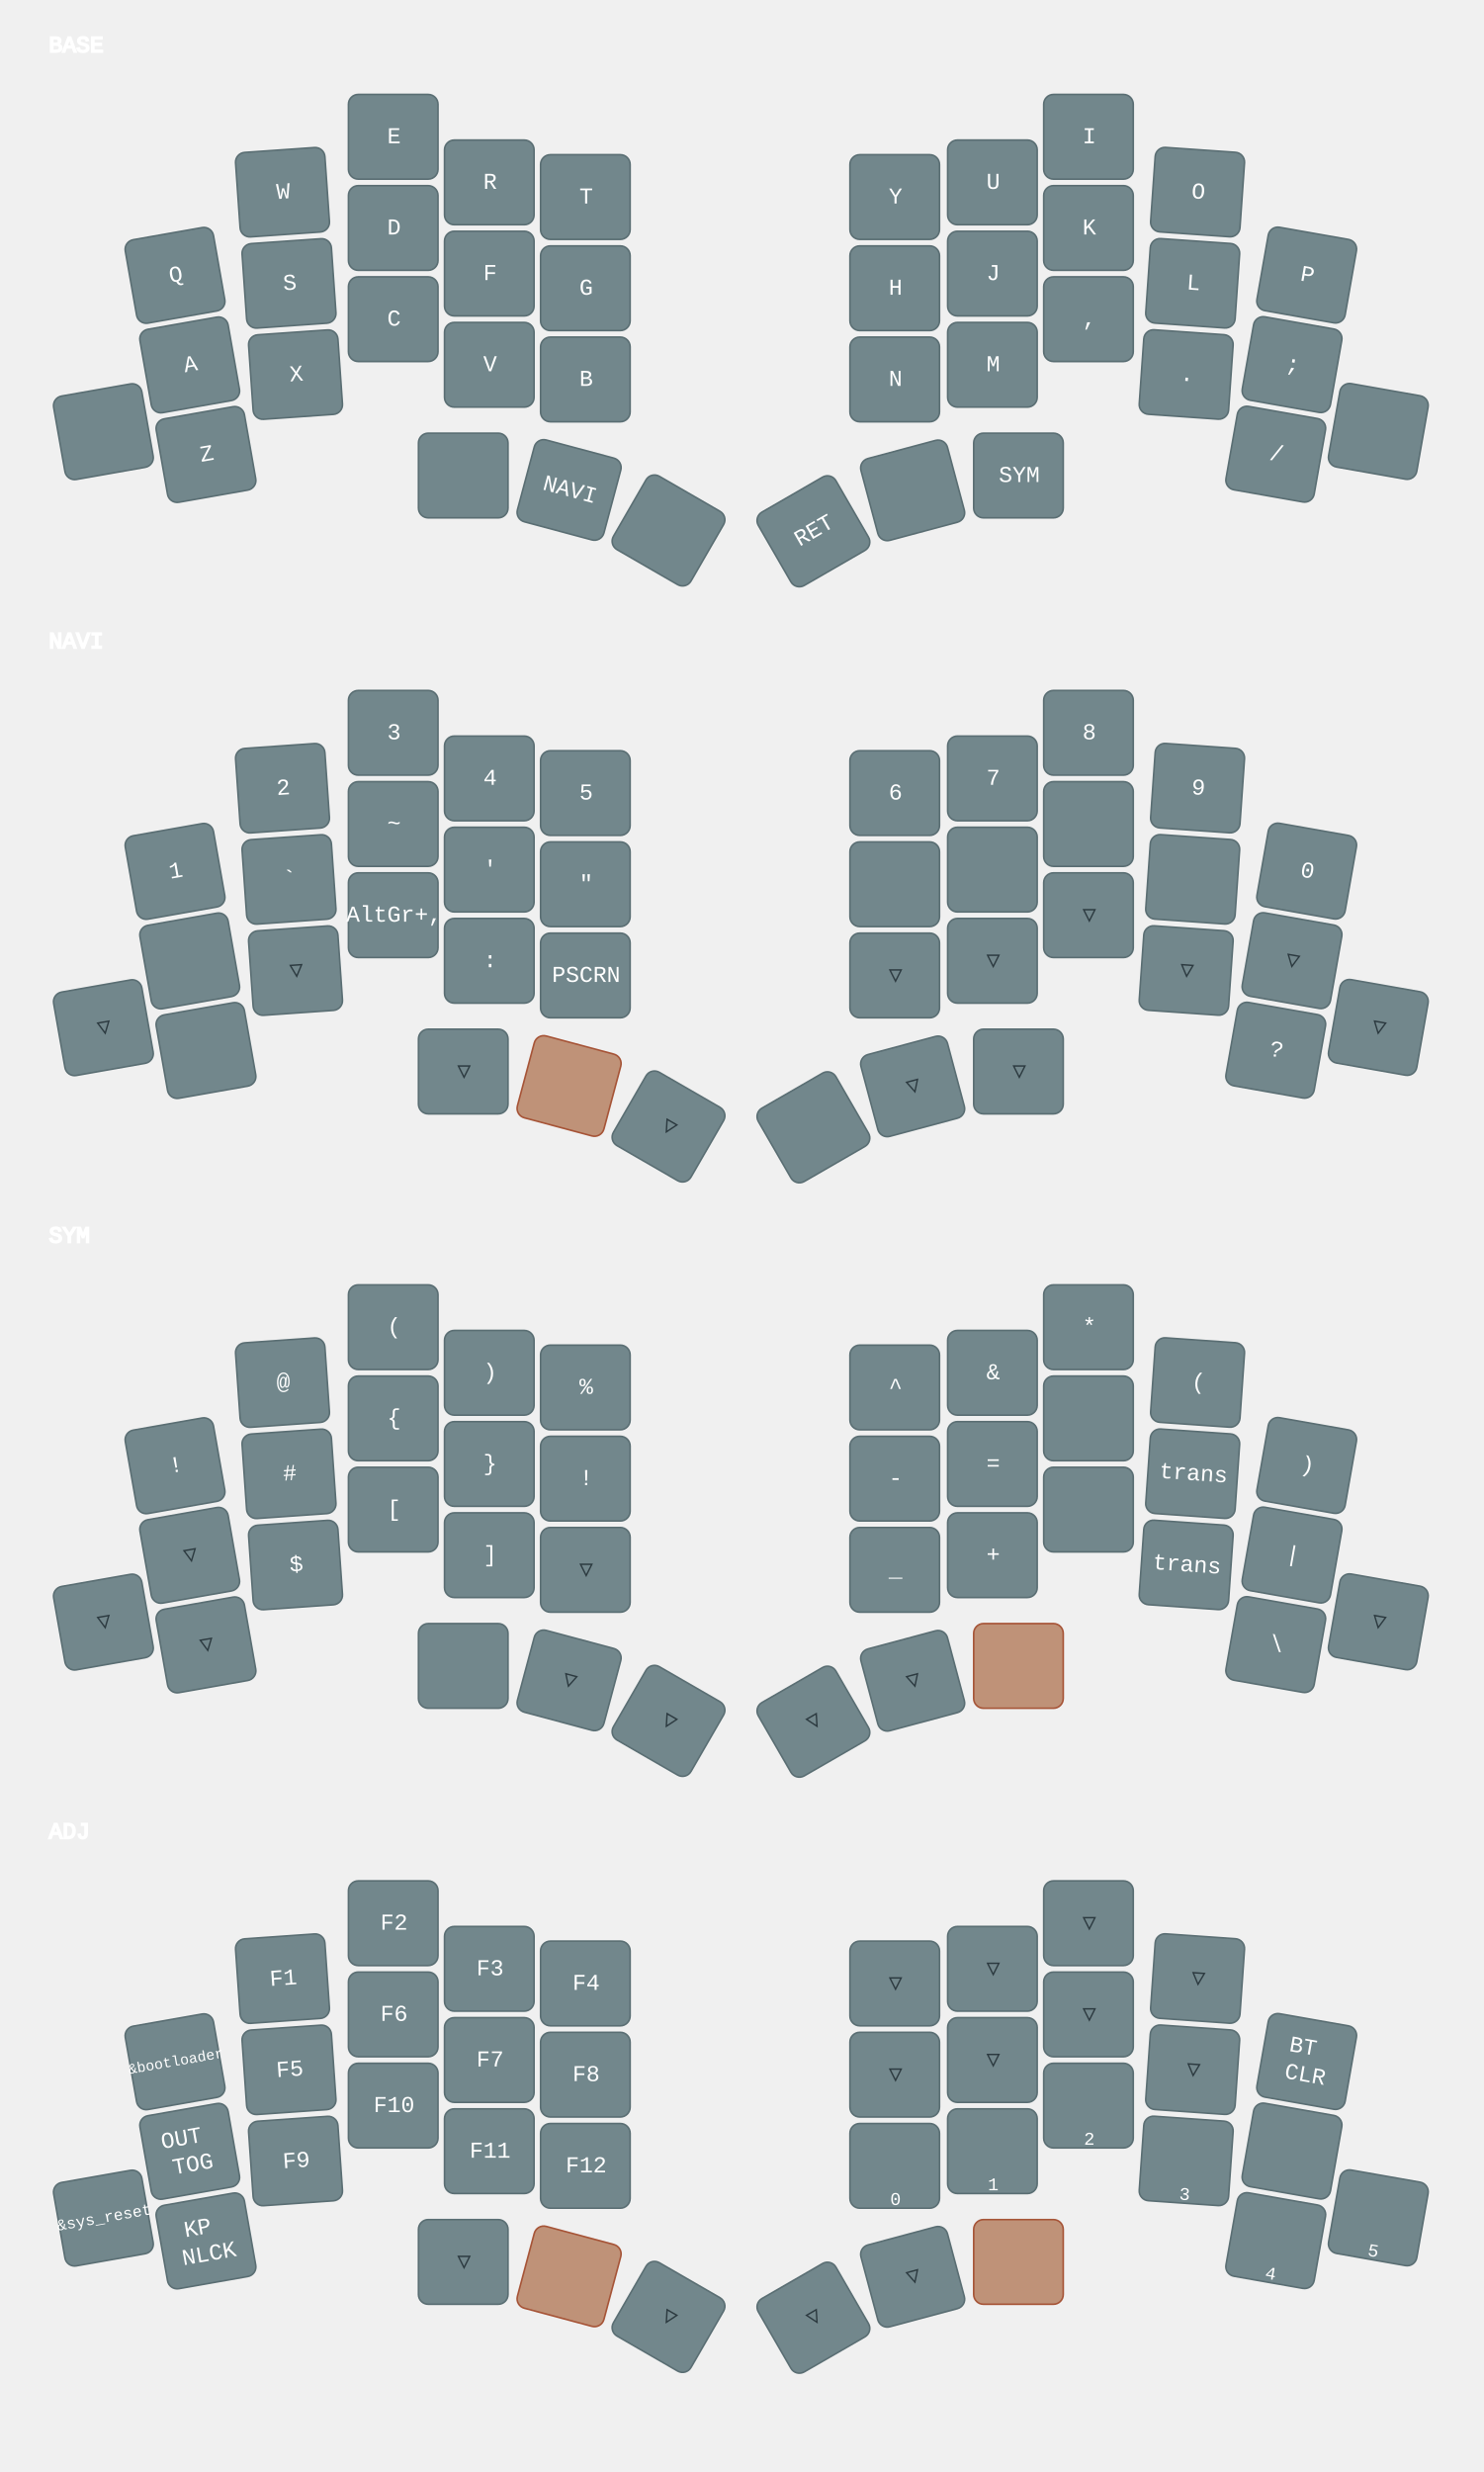
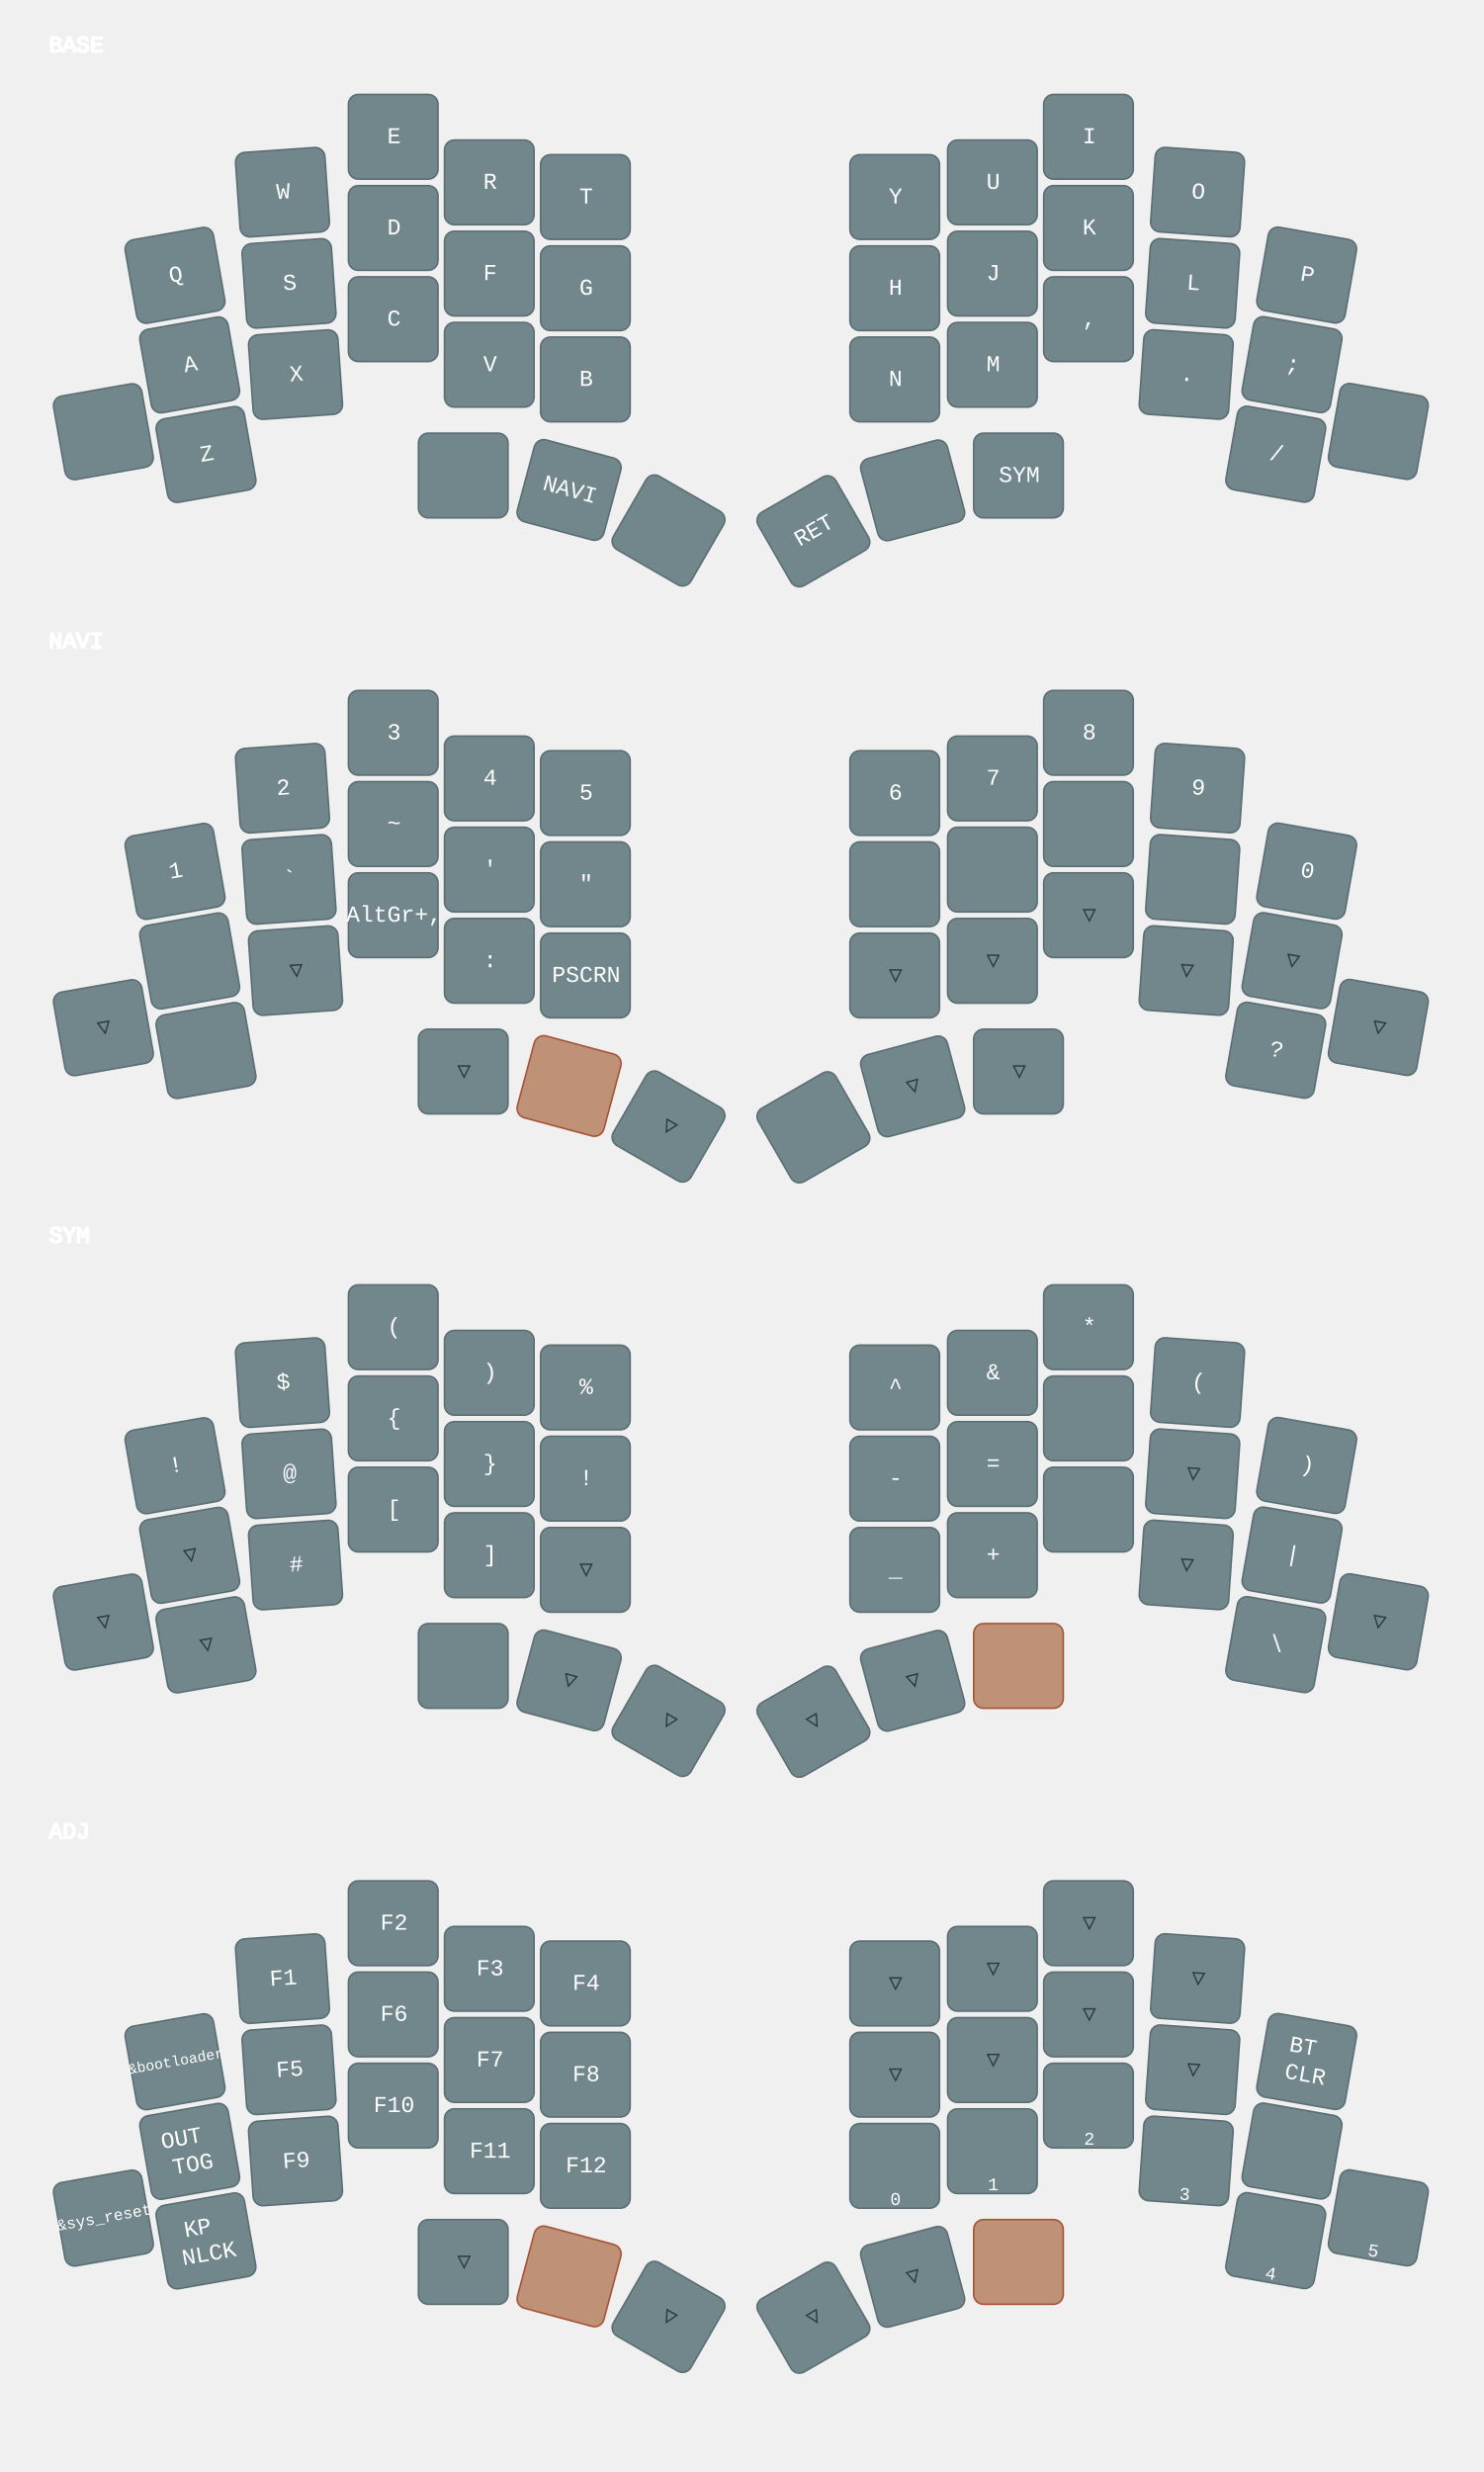
<svg xmlns="http://www.w3.org/2000/svg" xmlns:xlink="http://www.w3.org/1999/xlink" width="911" height="1518" viewBox="0 0 911 1518" class="keymap">
  <defs>/* start glyphs */
<svg id="mdi:apple-keyboard-command">
      <svg id="mdi-apple-keyboard-command" viewBox="0 0 24 24">
        <path d="M6,2A4,4 0 0,1 10,6V8H14V6A4,4 0 0,1 18,2A4,4 0 0,1 22,6A4,4 0 0,1 18,10H16V14H18A4,4 0 0,1 22,18A4,4 0 0,1 18,22A4,4 0 0,1 14,18V16H10V18A4,4 0 0,1 6,22A4,4 0 0,1 2,18A4,4 0 0,1 6,14H8V10H6A4,4 0 0,1 2,6A4,4 0 0,1 6,2M16,18A2,2 0 0,0 18,20A2,2 0 0,0 20,18A2,2 0 0,0 18,16H16V18M14,10H10V14H14V10M6,16A2,2 0 0,0 4,18A2,2 0 0,0 6,20A2,2 0 0,0 8,18V16H6M8,6A2,2 0 0,0 6,4A2,2 0 0,0 4,6A2,2 0 0,0 6,8H8V6M18,8A2,2 0 0,0 20,6A2,2 0 0,0 18,4A2,2 0 0,0 16,6V8H18Z" />
      </svg>
    </svg>
    <svg id="mdi:apple-keyboard-control">
      <svg id="mdi-apple-keyboard-control" viewBox="0 0 24 24">
        <path d="M19.78,11.78L18.36,13.19L12,6.83L5.64,13.19L4.22,11.78L12,4L19.78,11.78Z" />
      </svg>
    </svg>
    <svg id="mdi:apple-keyboard-shift">
      <svg id="mdi-apple-keyboard-shift" viewBox="0 0 24 24">
        <path d="M15,18V12H17.17L12,6.83L6.83,12H9V18H15M12,4L22,14H17V20H7V14H2L12,4Z" />
      </svg>
    </svg>
    <svg id="mdi:arrow-down-bold">
      <svg id="mdi-arrow-down-bold" viewBox="0 0 24 24">
        <path d="M9,4H15V12H19.84L12,19.84L4.16,12H9V4Z" />
      </svg>
    </svg>
    <svg id="mdi:arrow-left-bold">
      <svg id="mdi-arrow-left-bold" viewBox="0 0 24 24">
        <path d="M20,9V15H12V19.84L4.16,12L12,4.16V9H20Z" />
      </svg>
    </svg>
    <svg id="mdi:arrow-right-bold">
      <svg id="mdi-arrow-right-bold" viewBox="0 0 24 24">
        <path d="M4,15V9H12V4.16L19.84,12L12,19.84V15H4Z" />
      </svg>
    </svg>
    <svg id="mdi:arrow-up-bold">
      <svg id="mdi-arrow-up-bold" viewBox="0 0 24 24">
        <path d="M15,20H9V12H4.16L12,4.16L19.84,12H15V20Z" />
      </svg>
    </svg>
    <svg id="mdi:backspace">
      <svg id="mdi-backspace" viewBox="0 0 24 24">
        <path d="M22,3H7C6.31,3 5.77,3.35 5.41,3.88L0,12L5.41,20.11C5.77,20.64 6.31,21 7,21H22A2,2 0 0,0 24,19V5A2,2 0 0,0 22,3M19,15.59L17.59,17L14,13.41L10.41,17L9,15.59L12.59,12L9,8.41L10.41,7L14,10.59L17.59,7L19,8.41L15.41,12" />
      </svg>
    </svg>
    <svg id="mdi:backspace-reverse-outline">
      <svg id="mdi-backspace-reverse-outline" viewBox="0 0 24 24">
        <path d="M5,15.59L6.41,17L10,13.41L13.59,17L15,15.59L11.41,12L15,8.41L13.59,7L10,10.59L6.41,7L5,8.41L8.59,12L5,15.59M2,3A2,2 0 0,0 0,5V19A2,2 0 0,0 2,21H17C17.69,21 18.23,20.64 18.59,20.11L24,12L18.59,3.88C18.23,3.35 17.69,3 17,3H2M2,5H17L21.72,12L17,19H2V5Z" />
      </svg>
    </svg>
    <svg id="mdi:bluetooth-connect">
      <svg id="mdi-bluetooth-connect" viewBox="0 0 24 24">
        <path d="M19,10L17,12L19,14L21,12M14.88,16.29L13,18.17V14.41M13,5.83L14.88,7.71L13,9.58M17.71,7.71L12,2H11V9.58L6.41,5L5,6.41L10.59,12L5,17.58L6.41,19L11,14.41V22H12L17.71,16.29L13.41,12M7,12L5,10L3,12L5,14L7,12Z" />
      </svg>
    </svg>
    <svg id="mdi:bluetooth-off">
      <svg id="mdi-bluetooth-off" viewBox="0 0 24 24">
        <path d="M13,5.83L14.88,7.71L13.28,9.31L14.69,10.72L17.71,7.7L12,2H11V7.03L13,9.03M5.41,4L4,5.41L10.59,12L5,17.59L6.41,19L11,14.41V22H12L16.29,17.71L18.59,20L20,18.59M13,18.17V14.41L14.88,16.29" />
      </svg>
    </svg>
    <svg id="mdi:keyboard-esc">
      <svg id="mdi-keyboard-esc" viewBox="0 0 24 24">
        <path d="M1 7H7V9H3V11H7V13H3V15H7V17H1V7M11 7H15V9H11V11H13C14.11 11 15 11.9 15 13V15C15 16.11 14.11 17 13 17H9V15H13V13H11C9.9 13 9 12.11 9 11V9C9 7.9 9.9 7 11 7M19 7H21C22.11 7 23 7.9 23 9V10H21V9H19V15H21V14H23V15C23 16.11 22.11 17 21 17H19C17.9 17 17 16.11 17 15V9C17 7.9 17.9 7 19 7Z" />
      </svg>
    </svg>
    <svg id="mdi:keyboard-space">
      <svg id="mdi-keyboard-space" viewBox="0 0 24 24">
        <path d="M3 15H5V19H19V15H21V19C21 20.1 20.1 21 19 21H5C3.9 21 3 20.1 3 19V15Z" />
      </svg>
    </svg>
    <svg id="mdi:keyboard-tab">
      <svg id="mdi-keyboard-tab" viewBox="0 0 24 24">
        <path d="M20,18H22V6H20M11.59,7.41L15.17,11H1V13H15.17L11.59,16.58L13,18L19,12L13,6L11.59,7.41Z" />
      </svg>
    </svg>
    <svg id="mdi:volume-high">
      <svg id="mdi-volume-high" viewBox="0 0 24 24">
        <path d="M14,3.23V5.29C16.89,6.15 19,8.83 19,12C19,15.17 16.89,17.84 14,18.7V20.77C18,19.86 21,16.28 21,12C21,7.72 18,4.14 14,3.23M16.5,12C16.5,10.23 15.5,8.71 14,7.97V16C15.5,15.29 16.5,13.76 16.5,12M3,9V15H7L12,20V4L7,9H3Z" />
      </svg>
    </svg>
    <svg id="mdi:volume-low">
      <svg id="mdi-volume-low" viewBox="0 0 24 24">
        <path d="M7,9V15H11L16,20V4L11,9H7Z" />
      </svg>
    </svg>
  </defs>/* end glyphs */
<style>/* inherit to force styles through use tags */
svg path {
    fill: inherit;
}

/* font and background color specifications */
svg.keymap {
    font-family: Menlo,SFMono-Regular,Consolas,Liberation Mono,monospace;
    font-size: 14px;
    font-kerning: normal;
    text-rendering: optimizeLegibility;
    fill: #FFF;
    background: #141F26;
}

/* default key styling */
rect.key {
    fill: #72878C;
    stroke: #5A6E73;
    stroke-width: 1;
}

/* default key side styling, only used is draw_key_sides is set */
rect.side {
    filter: brightness(90%);
}

/* color accent for combo boxes */
rect.combo, rect.combo-separate {
    fill: #54929b;
    stroke: #007772;
}

/* color accent for held keys */
rect.held, rect.combo.held {
    stroke: #A65437;
    fill: #BF9278;
    line-height: 2;
}

/* color accent for ghost (optional) keys */
rect.ghost, rect.combo.ghost {
    stroke-dasharray: 4, 4;
    stroke-width: 2;
}

text {
    text-anchor: middle;
    dominant-baseline: middle;
}

/* styling for layer labels */
text.label {
    text-anchor: start;
    stroke: white;
    paint-order: stroke;
}

/* styling for combo tap, and key hold/shifted label text */
text.combo, text.hold, text.shifted {
    font-size: 11px;
}

text.hold {
    text-anchor: middle;
    dominant-baseline: auto;
}

text.shifted {
    text-anchor: middle;
    dominant-baseline: hanging;
}

/* styling for hold/shifted label text in combo box */
text.combo.hold, text.combo.shifted {
    font-size: 8px;
}

/* lighter symbol for transparent keys */
text.trans {
    fill: #2C3A40;
}

/* styling for combo dendrons */
path.combo {
    stroke-width: 1;
    stroke: gray;
    fill: none;
}

/* Start Tabler Icons Cleanup */
/* cannot use height/width with glyphs */
.icon-tabler &gt; path {
    fill: inherit;
    stroke: inherit;
    stroke-width: 2;
}
/* hide tabler's default box */
.icon-tabler &gt; path[stroke="none"][fill="none"] {
    visibility: hidden;
}
/* End Tabler Icons Cleanup */
</style>
  <g transform="translate(30, 0)" class="layer-BASE">
    <text x="0" y="28" class="label" id="BASE">BASE</text>
    <g transform="translate(0, 56)">
      <g transform="translate(78, 113) rotate(-10.0)" class="key keypos-0">
        <rect rx="6" ry="6" x="-28" y="-26" width="55" height="52" class="key" />
        <text x="0" y="0" class="key tap">Q</text>
      </g>
      <g transform="translate(144, 62) rotate(-4.0)" class="key keypos-1">
        <rect rx="6" ry="6" x="-28" y="-26" width="55" height="52" class="key" />
        <text x="0" y="0" class="key tap">W</text>
      </g>
      <g transform="translate(212, 28)" class="key keypos-2">
        <rect rx="6" ry="6" x="-28" y="-26" width="55" height="52" class="key" />
        <text x="0" y="0" class="key tap">E</text>
      </g>
      <g transform="translate(271, 56)" class="key keypos-3">
        <rect rx="6" ry="6" x="-28" y="-26" width="55" height="52" class="key" />
        <text x="0" y="0" class="key tap">R</text>
      </g>
      <g transform="translate(330, 65)" class="key keypos-4">
        <rect rx="6" ry="6" x="-28" y="-26" width="55" height="52" class="key" />
        <text x="0" y="0" class="key tap">T</text>
      </g>
      <g transform="translate(520, 65)" class="key keypos-5">
        <rect rx="6" ry="6" x="-28" y="-26" width="55" height="52" class="key" />
        <text x="0" y="0" class="key tap">Y</text>
      </g>
      <g transform="translate(580, 56)" class="key keypos-6">
        <rect rx="6" ry="6" x="-28" y="-26" width="55" height="52" class="key" />
        <text x="0" y="0" class="key tap">U</text>
      </g>
      <g transform="translate(639, 28)" class="key keypos-7">
        <rect rx="6" ry="6" x="-28" y="-26" width="55" height="52" class="key" />
        <text x="0" y="0" class="key tap">I</text>
      </g>
      <g transform="translate(706, 62) rotate(4.0)" class="key keypos-8">
        <rect rx="6" ry="6" x="-28" y="-26" width="55" height="52" class="key" />
        <text x="0" y="0" class="key tap">O</text>
      </g>
      <g transform="translate(773, 113) rotate(10.0)" class="key keypos-9">
        <rect rx="6" ry="6" x="-28" y="-26" width="55" height="52" class="key" />
        <text x="0" y="0" class="key tap">P</text>
      </g>
      <g transform="translate(87, 168) rotate(-10.0)" class="key keypos-10">
        <rect rx="6" ry="6" x="-28" y="-26" width="55" height="52" class="key" />
        <text x="0" y="0" class="key tap">A</text>
      </g>
      <g transform="translate(148, 118) rotate(-4.0)" class="key keypos-11">
        <rect rx="6" ry="6" x="-28" y="-26" width="55" height="52" class="key" />
        <text x="0" y="0" class="key tap">S</text>
        <use href="#mdi:apple-keyboard-shift" xlink:href="#mdi:apple-keyboard-shift" x="-6" y="12" height="12" width="12.0" class="key hold glyph mdi:apple-keyboard-shift" />
      </g>
      <g transform="translate(212, 84)" class="key keypos-12">
        <rect rx="6" ry="6" x="-28" y="-26" width="55" height="52" class="key" />
        <text x="0" y="0" class="key tap">D</text>
        <use href="#mdi:apple-keyboard-command" xlink:href="#mdi:apple-keyboard-command" x="-6" y="12" height="12" width="12.0" class="key hold glyph mdi:apple-keyboard-command" />
      </g>
      <g transform="translate(271, 112)" class="key keypos-13">
        <rect rx="6" ry="6" x="-28" y="-26" width="55" height="52" class="key" />
        <text x="0" y="0" class="key tap">F</text>
        <use href="#mdi:apple-keyboard-control" xlink:href="#mdi:apple-keyboard-control" x="-6" y="12" height="12" width="12.0" class="key hold glyph mdi:apple-keyboard-control" />
      </g>
      <g transform="translate(330, 121)" class="key keypos-14">
        <rect rx="6" ry="6" x="-28" y="-26" width="55" height="52" class="key" />
        <text x="0" y="0" class="key tap">G</text>
      </g>
      <g transform="translate(520, 121)" class="key keypos-15">
        <rect rx="6" ry="6" x="-28" y="-26" width="55" height="52" class="key" />
        <text x="0" y="0" class="key tap">H</text>
      </g>
      <g transform="translate(580, 112)" class="key keypos-16">
        <rect rx="6" ry="6" x="-28" y="-26" width="55" height="52" class="key" />
        <text x="0" y="0" class="key tap">J</text>
      </g>
      <g transform="translate(639, 84)" class="key keypos-17">
        <rect rx="6" ry="6" x="-28" y="-26" width="55" height="52" class="key" />
        <text x="0" y="0" class="key tap">K</text>
      </g>
      <g transform="translate(703, 118) rotate(4.0)" class="key keypos-18">
        <rect rx="6" ry="6" x="-28" y="-26" width="55" height="52" class="key" />
        <text x="0" y="0" class="key tap">L</text>
      </g>
      <g transform="translate(764, 168) rotate(10.0)" class="key keypos-19">
        <rect rx="6" ry="6" x="-28" y="-26" width="55" height="52" class="key" />
        <text x="0" y="0" class="key tap">;</text>
      </g>
      <g transform="translate(34, 209) rotate(-10.0)" class="key keypos-20">
        <rect rx="6" ry="6" x="-28" y="-26" width="55" height="52" class="key" />
        <use href="#mdi:keyboard-esc" xlink:href="#mdi:keyboard-esc" x="-7" y="-7" height="14" width="14.0" class="key tap glyph mdi:keyboard-esc" />
        <use href="#mdi:apple-keyboard-control" xlink:href="#mdi:apple-keyboard-control" x="-6" y="12" height="12" width="12.0" class="key hold glyph mdi:apple-keyboard-control" />
      </g>
      <g transform="translate(97, 223) rotate(-10.0)" class="key keypos-21">
        <rect rx="6" ry="6" x="-28" y="-26" width="55" height="52" class="key" />
        <text x="0" y="0" class="key tap">Z</text>
      </g>
      <g transform="translate(152, 174) rotate(-4.0)" class="key keypos-22">
        <rect rx="6" ry="6" x="-28" y="-26" width="55" height="52" class="key" />
        <text x="0" y="0" class="key tap">X</text>
      </g>
      <g transform="translate(212, 140)" class="key keypos-23">
        <rect rx="6" ry="6" x="-28" y="-26" width="55" height="52" class="key" />
        <text x="0" y="0" class="key tap">C</text>
      </g>
      <g transform="translate(271, 168)" class="key keypos-24">
        <rect rx="6" ry="6" x="-28" y="-26" width="55" height="52" class="key" />
        <text x="0" y="0" class="key tap">V</text>
      </g>
      <g transform="translate(330, 177)" class="key keypos-25">
        <rect rx="6" ry="6" x="-28" y="-26" width="55" height="52" class="key" />
        <text x="0" y="0" class="key tap">B</text>
      </g>
      <g transform="translate(520, 177)" class="key keypos-26">
        <rect rx="6" ry="6" x="-28" y="-26" width="55" height="52" class="key" />
        <text x="0" y="0" class="key tap">N</text>
      </g>
      <g transform="translate(580, 168)" class="key keypos-27">
        <rect rx="6" ry="6" x="-28" y="-26" width="55" height="52" class="key" />
        <text x="0" y="0" class="key tap">M</text>
      </g>
      <g transform="translate(639, 140)" class="key keypos-28">
        <rect rx="6" ry="6" x="-28" y="-26" width="55" height="52" class="key" />
        <text x="0" y="0" class="key tap">,</text>
      </g>
      <g transform="translate(699, 174) rotate(4.0)" class="key keypos-29">
        <rect rx="6" ry="6" x="-28" y="-26" width="55" height="52" class="key" />
        <text x="0" y="0" class="key tap">.</text>
      </g>
      <g transform="translate(754, 223) rotate(10.0)" class="key keypos-30">
        <rect rx="6" ry="6" x="-28" y="-26" width="55" height="52" class="key" />
        <text x="0" y="0" class="key tap">/</text>
      </g>
      <g transform="translate(817, 209) rotate(10.0)" class="key keypos-31">
        <rect rx="6" ry="6" x="-28" y="-26" width="55" height="52" class="key" />
        <use href="#mdi:apple-keyboard-shift" xlink:href="#mdi:apple-keyboard-shift" x="-7" y="-7" height="14" width="14.0" class="key tap glyph mdi:apple-keyboard-shift" />
      </g>
      <g transform="translate(255, 236)" class="key keypos-32">
        <rect rx="6" ry="6" x="-28" y="-26" width="55" height="52" class="key" />
        <use href="#mdi:backspace" xlink:href="#mdi:backspace" x="-7" y="-7" height="14" width="14.0" class="key tap glyph mdi:backspace" />
        <use href="#mdi:apple-keyboard-command" xlink:href="#mdi:apple-keyboard-command" x="-6" y="12" height="12" width="12.0" class="key hold glyph mdi:apple-keyboard-command" />
      </g>
      <g transform="translate(320, 245) rotate(15.0)" class="key keypos-33">
        <rect rx="6" ry="6" x="-28" y="-26" width="55" height="52" class="key" />
        <a href="#NAVI">
          <text x="0" y="0" class="key tap layer-activator">NAVI</text>
        </a>
      </g>
      <g transform="translate(381, 270) rotate(30.0)" class="key backspace keypos-34">
        <rect rx="6" ry="6" x="-28" y="-26" width="55" height="52" class="key backspace" />
        <use href="#mdi:backspace" xlink:href="#mdi:backspace" x="-7" y="-7" height="14" width="14.0" class="key backspace tap glyph mdi:backspace" />
      </g>
      <g transform="translate(470, 270) rotate(-30.0)" class="key keypos-35">
        <rect rx="6" ry="6" x="-28" y="-26" width="55" height="52" class="key" />
        <text x="0" y="0" class="key tap">RET</text>
      </g>
      <g transform="translate(531, 245) rotate(-15.0)" class="key keypos-36">
        <rect rx="6" ry="6" x="-28" y="-26" width="55" height="52" class="key" />
        <use href="#mdi:keyboard-space" xlink:href="#mdi:keyboard-space" x="-7" y="-7" height="14" width="14.0" class="key tap glyph mdi:keyboard-space" />
      </g>
      <g transform="translate(596, 236)" class="key keypos-37">
        <rect rx="6" ry="6" x="-28" y="-26" width="55" height="52" class="key" />
        <a href="#SYM">
          <text x="0" y="0" class="key tap layer-activator">SYM</text>
        </a>
      </g>
    </g>
  </g>
  <g transform="translate(30, 366)" class="layer-NAVI">
    <text x="0" y="28" class="label" id="NAVI">NAVI</text>
    <g transform="translate(0, 56)">
      <g transform="translate(78, 113) rotate(-10.0)" class="key keypos-0">
        <rect rx="6" ry="6" x="-28" y="-26" width="55" height="52" class="key" />
        <text x="0" y="0" class="key tap">1</text>
      </g>
      <g transform="translate(144, 62) rotate(-4.0)" class="key keypos-1">
        <rect rx="6" ry="6" x="-28" y="-26" width="55" height="52" class="key" />
        <text x="0" y="0" class="key tap">2</text>
      </g>
      <g transform="translate(212, 28)" class="key keypos-2">
        <rect rx="6" ry="6" x="-28" y="-26" width="55" height="52" class="key" />
        <text x="0" y="0" class="key tap">3</text>
      </g>
      <g transform="translate(271, 56)" class="key keypos-3">
        <rect rx="6" ry="6" x="-28" y="-26" width="55" height="52" class="key" />
        <text x="0" y="0" class="key tap">4</text>
      </g>
      <g transform="translate(330, 65)" class="key keypos-4">
        <rect rx="6" ry="6" x="-28" y="-26" width="55" height="52" class="key" />
        <text x="0" y="0" class="key tap">5</text>
      </g>
      <g transform="translate(520, 65)" class="key keypos-5">
        <rect rx="6" ry="6" x="-28" y="-26" width="55" height="52" class="key" />
        <text x="0" y="0" class="key tap">6</text>
      </g>
      <g transform="translate(580, 56)" class="key keypos-6">
        <rect rx="6" ry="6" x="-28" y="-26" width="55" height="52" class="key" />
        <text x="0" y="0" class="key tap">7</text>
      </g>
      <g transform="translate(639, 28)" class="key keypos-7">
        <rect rx="6" ry="6" x="-28" y="-26" width="55" height="52" class="key" />
        <text x="0" y="0" class="key tap">8</text>
      </g>
      <g transform="translate(706, 62) rotate(4.0)" class="key keypos-8">
        <rect rx="6" ry="6" x="-28" y="-26" width="55" height="52" class="key" />
        <text x="0" y="0" class="key tap">9</text>
      </g>
      <g transform="translate(773, 113) rotate(10.0)" class="key keypos-9">
        <rect rx="6" ry="6" x="-28" y="-26" width="55" height="52" class="key" />
        <text x="0" y="0" class="key tap">0</text>
      </g>
      <g transform="translate(87, 168) rotate(-10.0)" class="key keypos-10">
        <rect rx="6" ry="6" x="-28" y="-26" width="55" height="52" class="key" />
        <use href="#mdi:keyboard-tab" xlink:href="#mdi:keyboard-tab" x="-7" y="-7" height="14" width="14.0" class="key tap glyph mdi:keyboard-tab" />
      </g>
      <g transform="translate(148, 118) rotate(-4.0)" class="key keypos-11">
        <rect rx="6" ry="6" x="-28" y="-26" width="55" height="52" class="key" />
        <text x="0" y="0" class="key tap">`</text>
      </g>
      <g transform="translate(212, 84)" class="key keypos-12">
        <rect rx="6" ry="6" x="-28" y="-26" width="55" height="52" class="key" />
        <text x="0" y="0" class="key tap">~</text>
      </g>
      <g transform="translate(271, 112)" class="key keypos-13">
        <rect rx="6" ry="6" x="-28" y="-26" width="55" height="52" class="key" />
        <text x="0" y="0" class="key tap">'</text>
      </g>
      <g transform="translate(330, 121)" class="key keypos-14">
        <rect rx="6" ry="6" x="-28" y="-26" width="55" height="52" class="key" />
        <text x="0" y="0" class="key tap">"</text>
      </g>
      <g transform="translate(520, 121)" class="key keypos-15">
        <rect rx="6" ry="6" x="-28" y="-26" width="55" height="52" class="key" />
        <use href="#mdi:arrow-left-bold" xlink:href="#mdi:arrow-left-bold" x="-7" y="-7" height="14" width="14.0" class="key tap glyph mdi:arrow-left-bold" />
      </g>
      <g transform="translate(580, 112)" class="key keypos-16">
        <rect rx="6" ry="6" x="-28" y="-26" width="55" height="52" class="key" />
        <use href="#mdi:arrow-down-bold" xlink:href="#mdi:arrow-down-bold" x="-7" y="-7" height="14" width="14.0" class="key tap glyph mdi:arrow-down-bold" />
      </g>
      <g transform="translate(639, 84)" class="key keypos-17">
        <rect rx="6" ry="6" x="-28" y="-26" width="55" height="52" class="key" />
        <use href="#mdi:arrow-up-bold" xlink:href="#mdi:arrow-up-bold" x="-7" y="-7" height="14" width="14.0" class="key tap glyph mdi:arrow-up-bold" />
      </g>
      <g transform="translate(703, 118) rotate(4.0)" class="key keypos-18">
        <rect rx="6" ry="6" x="-28" y="-26" width="55" height="52" class="key" />
        <use href="#mdi:arrow-right-bold" xlink:href="#mdi:arrow-right-bold" x="-7" y="-7" height="14" width="14.0" class="key tap glyph mdi:arrow-right-bold" />
      </g>
      <g transform="translate(764, 168) rotate(10.0)" class="key trans keypos-19">
        <rect rx="6" ry="6" x="-28" y="-26" width="55" height="52" class="key trans" />
        <text x="0" y="0" class="key trans tap">▽</text>
      </g>
      <g transform="translate(34, 209) rotate(-10.0)" class="key trans keypos-20">
        <rect rx="6" ry="6" x="-28" y="-26" width="55" height="52" class="key trans" />
        <text x="0" y="0" class="key trans tap">▽</text>
      </g>
      <g transform="translate(97, 223) rotate(-10.0)" class="key keypos-21">
        <rect rx="6" ry="6" x="-28" y="-26" width="55" height="52" class="key" />
        <use href="#mdi:apple-keyboard-shift" xlink:href="#mdi:apple-keyboard-shift" x="-7" y="-7" height="14" width="14.0" class="key tap glyph mdi:apple-keyboard-shift" />
      </g>
      <g transform="translate(152, 174) rotate(-4.0)" class="key trans keypos-22">
        <rect rx="6" ry="6" x="-28" y="-26" width="55" height="52" class="key trans" />
        <text x="0" y="0" class="key trans tap">▽</text>
      </g>
      <g transform="translate(212, 140)" class="key keypos-23">
        <rect rx="6" ry="6" x="-28" y="-26" width="55" height="52" class="key" />
        <text x="0" y="0" class="key tap">AltGr+,</text>
      </g>
      <g transform="translate(271, 168)" class="key keypos-24">
        <rect rx="6" ry="6" x="-28" y="-26" width="55" height="52" class="key" />
        <text x="0" y="0" class="key tap">:</text>
      </g>
      <g transform="translate(330, 177)" class="key keypos-25">
        <rect rx="6" ry="6" x="-28" y="-26" width="55" height="52" class="key" />
        <text x="0" y="0" class="key tap">PSCRN</text>
      </g>
      <g transform="translate(520, 177)" class="key trans keypos-26">
        <rect rx="6" ry="6" x="-28" y="-26" width="55" height="52" class="key trans" />
        <text x="0" y="0" class="key trans tap">▽</text>
      </g>
      <g transform="translate(580, 168)" class="key trans keypos-27">
        <rect rx="6" ry="6" x="-28" y="-26" width="55" height="52" class="key trans" />
        <text x="0" y="0" class="key trans tap">▽</text>
      </g>
      <g transform="translate(639, 140)" class="key trans keypos-28">
        <rect rx="6" ry="6" x="-28" y="-26" width="55" height="52" class="key trans" />
        <text x="0" y="0" class="key trans tap">▽</text>
      </g>
      <g transform="translate(699, 174) rotate(4.0)" class="key trans keypos-29">
        <rect rx="6" ry="6" x="-28" y="-26" width="55" height="52" class="key trans" />
        <text x="0" y="0" class="key trans tap">▽</text>
      </g>
      <g transform="translate(754, 223) rotate(10.0)" class="key keypos-30">
        <rect rx="6" ry="6" x="-28" y="-26" width="55" height="52" class="key" />
        <text x="0" y="0" class="key tap">?</text>
      </g>
      <g transform="translate(817, 209) rotate(10.0)" class="key trans keypos-31">
        <rect rx="6" ry="6" x="-28" y="-26" width="55" height="52" class="key trans" />
        <text x="0" y="0" class="key trans tap">▽</text>
      </g>
      <g transform="translate(255, 236)" class="key trans keypos-32">
        <rect rx="6" ry="6" x="-28" y="-26" width="55" height="52" class="key trans" />
        <text x="0" y="0" class="key trans tap">▽</text>
      </g>
      <g transform="translate(320, 245) rotate(15.0)" class="key held keypos-33">
        <rect rx="6" ry="6" x="-28" y="-26" width="55" height="52" class="key held" />
      </g>
      <g transform="translate(381, 270) rotate(30.0)" class="key trans keypos-34">
        <rect rx="6" ry="6" x="-28" y="-26" width="55" height="52" class="key trans" />
        <text x="0" y="0" class="key trans tap">▽</text>
      </g>
      <g transform="translate(470, 270) rotate(-30.0)" class="key backspace keypos-35">
        <rect rx="6" ry="6" x="-28" y="-26" width="55" height="52" class="key backspace" />
        <use href="#mdi:backspace" xlink:href="#mdi:backspace" x="-7" y="-7" height="14" width="14.0" class="key backspace tap glyph mdi:backspace" />
      </g>
      <g transform="translate(531, 245) rotate(-15.0)" class="key trans keypos-36">
        <rect rx="6" ry="6" x="-28" y="-26" width="55" height="52" class="key trans" />
        <text x="0" y="0" class="key trans tap">▽</text>
      </g>
      <g transform="translate(596, 236)" class="key trans keypos-37">
        <rect rx="6" ry="6" x="-28" y="-26" width="55" height="52" class="key trans" />
        <text x="0" y="0" class="key trans tap">▽</text>
      </g>
    </g>
  </g>
  <g transform="translate(30, 731)" class="layer-SYM">
    <text x="0" y="28" class="label" id="SYM">SYM</text>
    <g transform="translate(0, 56)">
      <g transform="translate(78, 113) rotate(-10.0)" class="key keypos-0">
        <rect rx="6" ry="6" x="-28" y="-26" width="55" height="52" class="key" />
        <text x="0" y="0" class="key tap">!</text>
      </g>
      <g transform="translate(144, 62) rotate(-4.0)" class="key keypos-1">
        <rect rx="6" ry="6" x="-28" y="-26" width="55" height="52" class="key" />
+         <text x="0" y="0" class="key tap">$</text>
+       </g>
+       <g transform="translate(212, 28)" class="key keypos-2">
+         <rect rx="6" ry="6" x="-28" y="-26" width="55" height="52" class="key" />
+         <text x="0" y="0" class="key tap">(</text>
+       </g>
+       <g transform="translate(271, 56)" class="key keypos-3">
+         <rect rx="6" ry="6" x="-28" y="-26" width="55" height="52" class="key" />
+         <text x="0" y="0" class="key tap">)</text>
+       </g>
+       <g transform="translate(330, 65)" class="key keypos-4">
+         <rect rx="6" ry="6" x="-28" y="-26" width="55" height="52" class="key" />
+         <text x="0" y="0" class="key tap">%</text>
+       </g>
+       <g transform="translate(520, 65)" class="key keypos-5">
+         <rect rx="6" ry="6" x="-28" y="-26" width="55" height="52" class="key" />
+         <text x="0" y="0" class="key tap">^</text>
+       </g>
+       <g transform="translate(580, 56)" class="key keypos-6">
+         <rect rx="6" ry="6" x="-28" y="-26" width="55" height="52" class="key" />
+         <text x="0" y="0" class="key tap">&amp;</text>
+       </g>
+       <g transform="translate(639, 28)" class="key keypos-7">
+         <rect rx="6" ry="6" x="-28" y="-26" width="55" height="52" class="key" />
+         <text x="0" y="0" class="key tap">*</text>
+       </g>
+       <g transform="translate(706, 62) rotate(4.0)" class="key keypos-8">
+         <rect rx="6" ry="6" x="-28" y="-26" width="55" height="52" class="key" />
+         <text x="0" y="0" class="key tap">(</text>
+       </g>
+       <g transform="translate(773, 113) rotate(10.0)" class="key keypos-9">
+         <rect rx="6" ry="6" x="-28" y="-26" width="55" height="52" class="key" />
+         <text x="0" y="0" class="key tap">)</text>
+       </g>
+       <g transform="translate(87, 168) rotate(-10.0)" class="key trans keypos-10">
+         <rect rx="6" ry="6" x="-28" y="-26" width="55" height="52" class="key trans" />
+         <text x="0" y="0" class="key trans tap">▽</text>
+       </g>
+       <g transform="translate(148, 118) rotate(-4.0)" class="key keypos-11">
+         <rect rx="6" ry="6" x="-28" y="-26" width="55" height="52" class="key" />
        <text x="0" y="0" class="key tap">@</text>
      </g>
-       <g transform="translate(212, 28)" class="key keypos-2">
-         <rect rx="6" ry="6" x="-28" y="-26" width="55" height="52" class="key" />
-         <text x="0" y="0" class="key tap">(</text>
-       </g>
-       <g transform="translate(271, 56)" class="key keypos-3">
-         <rect rx="6" ry="6" x="-28" y="-26" width="55" height="52" class="key" />
-         <text x="0" y="0" class="key tap">)</text>
-       </g>
-       <g transform="translate(330, 65)" class="key keypos-4">
-         <rect rx="6" ry="6" x="-28" y="-26" width="55" height="52" class="key" />
-         <text x="0" y="0" class="key tap">%</text>
-       </g>
-       <g transform="translate(520, 65)" class="key keypos-5">
-         <rect rx="6" ry="6" x="-28" y="-26" width="55" height="52" class="key" />
-         <text x="0" y="0" class="key tap">^</text>
-       </g>
-       <g transform="translate(580, 56)" class="key keypos-6">
-         <rect rx="6" ry="6" x="-28" y="-26" width="55" height="52" class="key" />
-         <text x="0" y="0" class="key tap">&amp;</text>
-       </g>
-       <g transform="translate(639, 28)" class="key keypos-7">
-         <rect rx="6" ry="6" x="-28" y="-26" width="55" height="52" class="key" />
-         <text x="0" y="0" class="key tap">*</text>
-       </g>
-       <g transform="translate(706, 62) rotate(4.0)" class="key keypos-8">
-         <rect rx="6" ry="6" x="-28" y="-26" width="55" height="52" class="key" />
-         <text x="0" y="0" class="key tap">(</text>
-       </g>
-       <g transform="translate(773, 113) rotate(10.0)" class="key keypos-9">
-         <rect rx="6" ry="6" x="-28" y="-26" width="55" height="52" class="key" />
-         <text x="0" y="0" class="key tap">)</text>
-       </g>
-       <g transform="translate(87, 168) rotate(-10.0)" class="key trans keypos-10">
-         <rect rx="6" ry="6" x="-28" y="-26" width="55" height="52" class="key trans" />
-         <text x="0" y="0" class="key trans tap">▽</text>
-       </g>
-       <g transform="translate(148, 118) rotate(-4.0)" class="key keypos-11">
+       <g transform="translate(212, 84)" class="key keypos-12">
+         <rect rx="6" ry="6" x="-28" y="-26" width="55" height="52" class="key" />
+         <text x="0" y="0" class="key tap">{</text>
+       </g>
+       <g transform="translate(271, 112)" class="key keypos-13">
+         <rect rx="6" ry="6" x="-28" y="-26" width="55" height="52" class="key" />
+         <text x="0" y="0" class="key tap">}</text>
+       </g>
+       <g transform="translate(330, 121)" class="key keypos-14">
+         <rect rx="6" ry="6" x="-28" y="-26" width="55" height="52" class="key" />
+         <text x="0" y="0" class="key tap">!</text>
+       </g>
+       <g transform="translate(520, 121)" class="key keypos-15">
+         <rect rx="6" ry="6" x="-28" y="-26" width="55" height="52" class="key" />
+         <text x="0" y="0" class="key tap">-</text>
+       </g>
+       <g transform="translate(580, 112)" class="key keypos-16">
+         <rect rx="6" ry="6" x="-28" y="-26" width="55" height="52" class="key" />
+         <text x="0" y="0" class="key tap">=</text>
+       </g>
+       <g transform="translate(639, 84)" class="key keypos-17">
+         <rect rx="6" ry="6" x="-28" y="-26" width="55" height="52" class="key" />
+         <use href="#mdi:volume-high" xlink:href="#mdi:volume-high" x="-7" y="-7" height="14" width="14.0" class="key tap glyph mdi:volume-high" />
+       </g>
+       <g transform="translate(703, 118) rotate(4.0)" class="key trans keypos-18">
+         <rect rx="6" ry="6" x="-28" y="-26" width="55" height="52" class="key trans" />
+         <text x="0" y="0" class="key trans tap">▽</text>
+       </g>
+       <g transform="translate(764, 168) rotate(10.0)" class="key keypos-19">
+         <rect rx="6" ry="6" x="-28" y="-26" width="55" height="52" class="key" />
+         <text x="0" y="0" class="key tap">|</text>
+       </g>
+       <g transform="translate(34, 209) rotate(-10.0)" class="key trans keypos-20">
+         <rect rx="6" ry="6" x="-28" y="-26" width="55" height="52" class="key trans" />
+         <text x="0" y="0" class="key trans tap">▽</text>
+       </g>
+       <g transform="translate(97, 223) rotate(-10.0)" class="key trans keypos-21">
+         <rect rx="6" ry="6" x="-28" y="-26" width="55" height="52" class="key trans" />
+         <text x="0" y="0" class="key trans tap">▽</text>
+       </g>
+       <g transform="translate(152, 174) rotate(-4.0)" class="key keypos-22">
        <rect rx="6" ry="6" x="-28" y="-26" width="55" height="52" class="key" />
        <text x="0" y="0" class="key tap">#</text>
      </g>
-       <g transform="translate(212, 84)" class="key keypos-12">
-         <rect rx="6" ry="6" x="-28" y="-26" width="55" height="52" class="key" />
-         <text x="0" y="0" class="key tap">{</text>
-       </g>
-       <g transform="translate(271, 112)" class="key keypos-13">
-         <rect rx="6" ry="6" x="-28" y="-26" width="55" height="52" class="key" />
-         <text x="0" y="0" class="key tap">}</text>
-       </g>
-       <g transform="translate(330, 121)" class="key keypos-14">
-         <rect rx="6" ry="6" x="-28" y="-26" width="55" height="52" class="key" />
-         <text x="0" y="0" class="key tap">!</text>
-       </g>
-       <g transform="translate(520, 121)" class="key keypos-15">
-         <rect rx="6" ry="6" x="-28" y="-26" width="55" height="52" class="key" />
-         <text x="0" y="0" class="key tap">-</text>
-       </g>
-       <g transform="translate(580, 112)" class="key keypos-16">
-         <rect rx="6" ry="6" x="-28" y="-26" width="55" height="52" class="key" />
-         <text x="0" y="0" class="key tap">=</text>
-       </g>
-       <g transform="translate(639, 84)" class="key keypos-17">
-         <rect rx="6" ry="6" x="-28" y="-26" width="55" height="52" class="key" />
-         <use href="#mdi:volume-high" xlink:href="#mdi:volume-high" x="-7" y="-7" height="14" width="14.0" class="key tap glyph mdi:volume-high" />
-       </g>
-       <g transform="translate(703, 118) rotate(4.0)" class="key keypos-18">
-         <rect rx="6" ry="6" x="-28" y="-26" width="55" height="52" class="key" />
-         <text x="0" y="0" class="key tap">trans</text>
-       </g>
-       <g transform="translate(764, 168) rotate(10.0)" class="key keypos-19">
-         <rect rx="6" ry="6" x="-28" y="-26" width="55" height="52" class="key" />
-         <text x="0" y="0" class="key tap">|</text>
-       </g>
-       <g transform="translate(34, 209) rotate(-10.0)" class="key trans keypos-20">
-         <rect rx="6" ry="6" x="-28" y="-26" width="55" height="52" class="key trans" />
-         <text x="0" y="0" class="key trans tap">▽</text>
-       </g>
-       <g transform="translate(97, 223) rotate(-10.0)" class="key trans keypos-21">
-         <rect rx="6" ry="6" x="-28" y="-26" width="55" height="52" class="key trans" />
-         <text x="0" y="0" class="key trans tap">▽</text>
-       </g>
-       <g transform="translate(152, 174) rotate(-4.0)" class="key keypos-22">
-         <rect rx="6" ry="6" x="-28" y="-26" width="55" height="52" class="key" />
-         <text x="0" y="0" class="key tap">$</text>
-       </g>
      <g transform="translate(212, 140)" class="key keypos-23">
        <rect rx="6" ry="6" x="-28" y="-26" width="55" height="52" class="key" />
        <text x="0" y="0" class="key tap">[</text>
      </g>
      <g transform="translate(271, 168)" class="key keypos-24">
        <rect rx="6" ry="6" x="-28" y="-26" width="55" height="52" class="key" />
        <text x="0" y="0" class="key tap">]</text>
      </g>
      <g transform="translate(330, 177)" class="key trans keypos-25">
        <rect rx="6" ry="6" x="-28" y="-26" width="55" height="52" class="key trans" />
        <text x="0" y="0" class="key trans tap">▽</text>
      </g>
      <g transform="translate(520, 177)" class="key keypos-26">
        <rect rx="6" ry="6" x="-28" y="-26" width="55" height="52" class="key" />
        <text x="0" y="0" class="key tap">_</text>
      </g>
      <g transform="translate(580, 168)" class="key keypos-27">
        <rect rx="6" ry="6" x="-28" y="-26" width="55" height="52" class="key" />
        <text x="0" y="0" class="key tap">+</text>
      </g>
      <g transform="translate(639, 140)" class="key keypos-28">
        <rect rx="6" ry="6" x="-28" y="-26" width="55" height="52" class="key" />
        <use href="#mdi:volume-low" xlink:href="#mdi:volume-low" x="-7" y="-7" height="14" width="14.0" class="key tap glyph mdi:volume-low" />
      </g>
-       <g transform="translate(699, 174) rotate(4.0)" class="key keypos-29">
-         <rect rx="6" ry="6" x="-28" y="-26" width="55" height="52" class="key" />
-         <text x="0" y="0" class="key tap">trans</text>
+       <g transform="translate(699, 174) rotate(4.0)" class="key trans keypos-29">
+         <rect rx="6" ry="6" x="-28" y="-26" width="55" height="52" class="key trans" />
+         <text x="0" y="0" class="key trans tap">▽</text>
      </g>
      <g transform="translate(754, 223) rotate(10.0)" class="key keypos-30">
        <rect rx="6" ry="6" x="-28" y="-26" width="55" height="52" class="key" />
        <text x="0" y="0" class="key tap">\</text>
      </g>
      <g transform="translate(817, 209) rotate(10.0)" class="key trans keypos-31">
        <rect rx="6" ry="6" x="-28" y="-26" width="55" height="52" class="key trans" />
        <text x="0" y="0" class="key trans tap">▽</text>
      </g>
      <g transform="translate(255, 236)" class="key keypos-32">
        <rect rx="6" ry="6" x="-28" y="-26" width="55" height="52" class="key" />
        <use href="#mdi:backspace-reverse-outline" xlink:href="#mdi:backspace-reverse-outline" x="-7" y="-7" height="14" width="14.0" class="key tap glyph mdi:backspace-reverse-outline" />
        <use href="#mdi:apple-keyboard-command" xlink:href="#mdi:apple-keyboard-command" x="-6" y="12" height="12" width="12.0" class="key hold glyph mdi:apple-keyboard-command" />
      </g>
      <g transform="translate(320, 245) rotate(15.0)" class="key trans keypos-33">
        <rect rx="6" ry="6" x="-28" y="-26" width="55" height="52" class="key trans" />
        <text x="0" y="0" class="key trans tap">▽</text>
      </g>
      <g transform="translate(381, 270) rotate(30.0)" class="key trans keypos-34">
        <rect rx="6" ry="6" x="-28" y="-26" width="55" height="52" class="key trans" />
        <text x="0" y="0" class="key trans tap">▽</text>
      </g>
      <g transform="translate(470, 270) rotate(-30.0)" class="key trans keypos-35">
        <rect rx="6" ry="6" x="-28" y="-26" width="55" height="52" class="key trans" />
        <text x="0" y="0" class="key trans tap">▽</text>
      </g>
      <g transform="translate(531, 245) rotate(-15.0)" class="key trans keypos-36">
        <rect rx="6" ry="6" x="-28" y="-26" width="55" height="52" class="key trans" />
        <text x="0" y="0" class="key trans tap">▽</text>
      </g>
      <g transform="translate(596, 236)" class="key held keypos-37">
        <rect rx="6" ry="6" x="-28" y="-26" width="55" height="52" class="key held" />
      </g>
    </g>
  </g>
  <g transform="translate(30, 1097)" class="layer-ADJ">
    <text x="0" y="28" class="label" id="ADJ">ADJ</text>
    <g transform="translate(0, 56)">
      <g transform="translate(78, 113) rotate(-10.0)" class="key keypos-0">
        <rect rx="6" ry="6" x="-28" y="-26" width="55" height="52" class="key" />
        <text x="0" y="0" class="key tap">
          <tspan style="font-size: 64%">&amp;bootloader</tspan>
        </text>
      </g>
      <g transform="translate(144, 62) rotate(-4.0)" class="key keypos-1">
        <rect rx="6" ry="6" x="-28" y="-26" width="55" height="52" class="key" />
        <text x="0" y="0" class="key tap">F1</text>
      </g>
      <g transform="translate(212, 28)" class="key keypos-2">
        <rect rx="6" ry="6" x="-28" y="-26" width="55" height="52" class="key" />
        <text x="0" y="0" class="key tap">F2</text>
      </g>
      <g transform="translate(271, 56)" class="key keypos-3">
        <rect rx="6" ry="6" x="-28" y="-26" width="55" height="52" class="key" />
        <text x="0" y="0" class="key tap">F3</text>
      </g>
      <g transform="translate(330, 65)" class="key keypos-4">
        <rect rx="6" ry="6" x="-28" y="-26" width="55" height="52" class="key" />
        <text x="0" y="0" class="key tap">F4</text>
      </g>
      <g transform="translate(520, 65)" class="key trans keypos-5">
        <rect rx="6" ry="6" x="-28" y="-26" width="55" height="52" class="key trans" />
        <text x="0" y="0" class="key trans tap">▽</text>
      </g>
      <g transform="translate(580, 56)" class="key trans keypos-6">
        <rect rx="6" ry="6" x="-28" y="-26" width="55" height="52" class="key trans" />
        <text x="0" y="0" class="key trans tap">▽</text>
      </g>
      <g transform="translate(639, 28)" class="key trans keypos-7">
        <rect rx="6" ry="6" x="-28" y="-26" width="55" height="52" class="key trans" />
        <text x="0" y="0" class="key trans tap">▽</text>
      </g>
      <g transform="translate(706, 62) rotate(4.0)" class="key trans keypos-8">
        <rect rx="6" ry="6" x="-28" y="-26" width="55" height="52" class="key trans" />
        <text x="0" y="0" class="key trans tap">▽</text>
      </g>
      <g transform="translate(773, 113) rotate(10.0)" class="key keypos-9">
        <rect rx="6" ry="6" x="-28" y="-26" width="55" height="52" class="key" />
        <text x="0" y="0" class="key tap">
          <tspan x="0" dy="-0.6em">BT</tspan>
          <tspan x="0" dy="1.2em">CLR</tspan>
        </text>
      </g>
      <g transform="translate(87, 168) rotate(-10.0)" class="key keypos-10">
        <rect rx="6" ry="6" x="-28" y="-26" width="55" height="52" class="key" />
        <text x="0" y="0" class="key tap">
          <tspan x="0" dy="-0.6em">OUT</tspan>
          <tspan x="0" dy="1.2em">TOG</tspan>
        </text>
      </g>
      <g transform="translate(148, 118) rotate(-4.0)" class="key keypos-11">
        <rect rx="6" ry="6" x="-28" y="-26" width="55" height="52" class="key" />
        <text x="0" y="0" class="key tap">F5</text>
      </g>
      <g transform="translate(212, 84)" class="key keypos-12">
        <rect rx="6" ry="6" x="-28" y="-26" width="55" height="52" class="key" />
        <text x="0" y="0" class="key tap">F6</text>
      </g>
      <g transform="translate(271, 112)" class="key keypos-13">
        <rect rx="6" ry="6" x="-28" y="-26" width="55" height="52" class="key" />
        <text x="0" y="0" class="key tap">F7</text>
      </g>
      <g transform="translate(330, 121)" class="key keypos-14">
        <rect rx="6" ry="6" x="-28" y="-26" width="55" height="52" class="key" />
        <text x="0" y="0" class="key tap">F8</text>
      </g>
      <g transform="translate(520, 121)" class="key trans keypos-15">
        <rect rx="6" ry="6" x="-28" y="-26" width="55" height="52" class="key trans" />
        <text x="0" y="0" class="key trans tap">▽</text>
      </g>
      <g transform="translate(580, 112)" class="key trans keypos-16">
        <rect rx="6" ry="6" x="-28" y="-26" width="55" height="52" class="key trans" />
        <text x="0" y="0" class="key trans tap">▽</text>
      </g>
      <g transform="translate(639, 84)" class="key trans keypos-17">
        <rect rx="6" ry="6" x="-28" y="-26" width="55" height="52" class="key trans" />
        <text x="0" y="0" class="key trans tap">▽</text>
      </g>
      <g transform="translate(703, 118) rotate(4.0)" class="key trans keypos-18">
        <rect rx="6" ry="6" x="-28" y="-26" width="55" height="52" class="key trans" />
        <text x="0" y="0" class="key trans tap">▽</text>
      </g>
      <g transform="translate(764, 168) rotate(10.0)" class="key keypos-19">
        <rect rx="6" ry="6" x="-28" y="-26" width="55" height="52" class="key" />
        <use href="#mdi:bluetooth-off" xlink:href="#mdi:bluetooth-off" x="-7" y="-7" height="14" width="14.0" class="key tap glyph mdi:bluetooth-off" />
      </g>
      <g transform="translate(34, 209) rotate(-10.0)" class="key keypos-20">
        <rect rx="6" ry="6" x="-28" y="-26" width="55" height="52" class="key" />
        <text x="0" y="0" class="key tap">
          <tspan style="font-size: 70%">&amp;sys_reset</tspan>
        </text>
      </g>
      <g transform="translate(97, 223) rotate(-10.0)" class="key keypos-21">
        <rect rx="6" ry="6" x="-28" y="-26" width="55" height="52" class="key" />
        <text x="0" y="0" class="key tap">
          <tspan x="0" dy="-0.6em">KP</tspan>
          <tspan x="0" dy="1.2em">NLCK</tspan>
        </text>
      </g>
      <g transform="translate(152, 174) rotate(-4.0)" class="key keypos-22">
        <rect rx="6" ry="6" x="-28" y="-26" width="55" height="52" class="key" />
        <text x="0" y="0" class="key tap">F9</text>
      </g>
      <g transform="translate(212, 140)" class="key keypos-23">
        <rect rx="6" ry="6" x="-28" y="-26" width="55" height="52" class="key" />
        <text x="0" y="0" class="key tap">F10</text>
      </g>
      <g transform="translate(271, 168)" class="key keypos-24">
        <rect rx="6" ry="6" x="-28" y="-26" width="55" height="52" class="key" />
        <text x="0" y="0" class="key tap">F11</text>
      </g>
      <g transform="translate(330, 177)" class="key keypos-25">
        <rect rx="6" ry="6" x="-28" y="-26" width="55" height="52" class="key" />
        <text x="0" y="0" class="key tap">F12</text>
      </g>
      <g transform="translate(520, 177)" class="key keypos-26">
        <rect rx="6" ry="6" x="-28" y="-26" width="55" height="52" class="key" />
        <use href="#mdi:bluetooth-connect" xlink:href="#mdi:bluetooth-connect" x="-7" y="-7" height="14" width="14.0" class="key tap glyph mdi:bluetooth-connect" />
        <text x="0" y="24" class="key hold">0</text>
      </g>
      <g transform="translate(580, 168)" class="key keypos-27">
        <rect rx="6" ry="6" x="-28" y="-26" width="55" height="52" class="key" />
        <use href="#mdi:bluetooth-connect" xlink:href="#mdi:bluetooth-connect" x="-7" y="-7" height="14" width="14.0" class="key tap glyph mdi:bluetooth-connect" />
        <text x="0" y="24" class="key hold">1</text>
      </g>
      <g transform="translate(639, 140)" class="key keypos-28">
        <rect rx="6" ry="6" x="-28" y="-26" width="55" height="52" class="key" />
        <use href="#mdi:bluetooth-connect" xlink:href="#mdi:bluetooth-connect" x="-7" y="-7" height="14" width="14.0" class="key tap glyph mdi:bluetooth-connect" />
        <text x="0" y="24" class="key hold">2</text>
      </g>
      <g transform="translate(699, 174) rotate(4.0)" class="key keypos-29">
        <rect rx="6" ry="6" x="-28" y="-26" width="55" height="52" class="key" />
        <use href="#mdi:bluetooth-connect" xlink:href="#mdi:bluetooth-connect" x="-7" y="-7" height="14" width="14.0" class="key tap glyph mdi:bluetooth-connect" />
        <text x="0" y="24" class="key hold">3</text>
      </g>
      <g transform="translate(754, 223) rotate(10.0)" class="key keypos-30">
        <rect rx="6" ry="6" x="-28" y="-26" width="55" height="52" class="key" />
        <use href="#mdi:bluetooth-connect" xlink:href="#mdi:bluetooth-connect" x="-7" y="-7" height="14" width="14.0" class="key tap glyph mdi:bluetooth-connect" />
        <text x="0" y="24" class="key hold">4</text>
      </g>
      <g transform="translate(817, 209) rotate(10.0)" class="key keypos-31">
        <rect rx="6" ry="6" x="-28" y="-26" width="55" height="52" class="key" />
        <use href="#mdi:bluetooth-connect" xlink:href="#mdi:bluetooth-connect" x="-7" y="-7" height="14" width="14.0" class="key tap glyph mdi:bluetooth-connect" />
        <text x="0" y="24" class="key hold">5</text>
      </g>
      <g transform="translate(255, 236)" class="key trans keypos-32">
        <rect rx="6" ry="6" x="-28" y="-26" width="55" height="52" class="key trans" />
        <text x="0" y="0" class="key trans tap">▽</text>
      </g>
      <g transform="translate(320, 245) rotate(15.0)" class="key held keypos-33">
        <rect rx="6" ry="6" x="-28" y="-26" width="55" height="52" class="key held" />
      </g>
      <g transform="translate(381, 270) rotate(30.0)" class="key trans keypos-34">
        <rect rx="6" ry="6" x="-28" y="-26" width="55" height="52" class="key trans" />
        <text x="0" y="0" class="key trans tap">▽</text>
      </g>
      <g transform="translate(470, 270) rotate(-30.0)" class="key trans keypos-35">
        <rect rx="6" ry="6" x="-28" y="-26" width="55" height="52" class="key trans" />
        <text x="0" y="0" class="key trans tap">▽</text>
      </g>
      <g transform="translate(531, 245) rotate(-15.0)" class="key trans keypos-36">
        <rect rx="6" ry="6" x="-28" y="-26" width="55" height="52" class="key trans" />
        <text x="0" y="0" class="key trans tap">▽</text>
      </g>
      <g transform="translate(596, 236)" class="key held keypos-37">
        <rect rx="6" ry="6" x="-28" y="-26" width="55" height="52" class="key held" />
      </g>
    </g>
  </g>
</svg>
